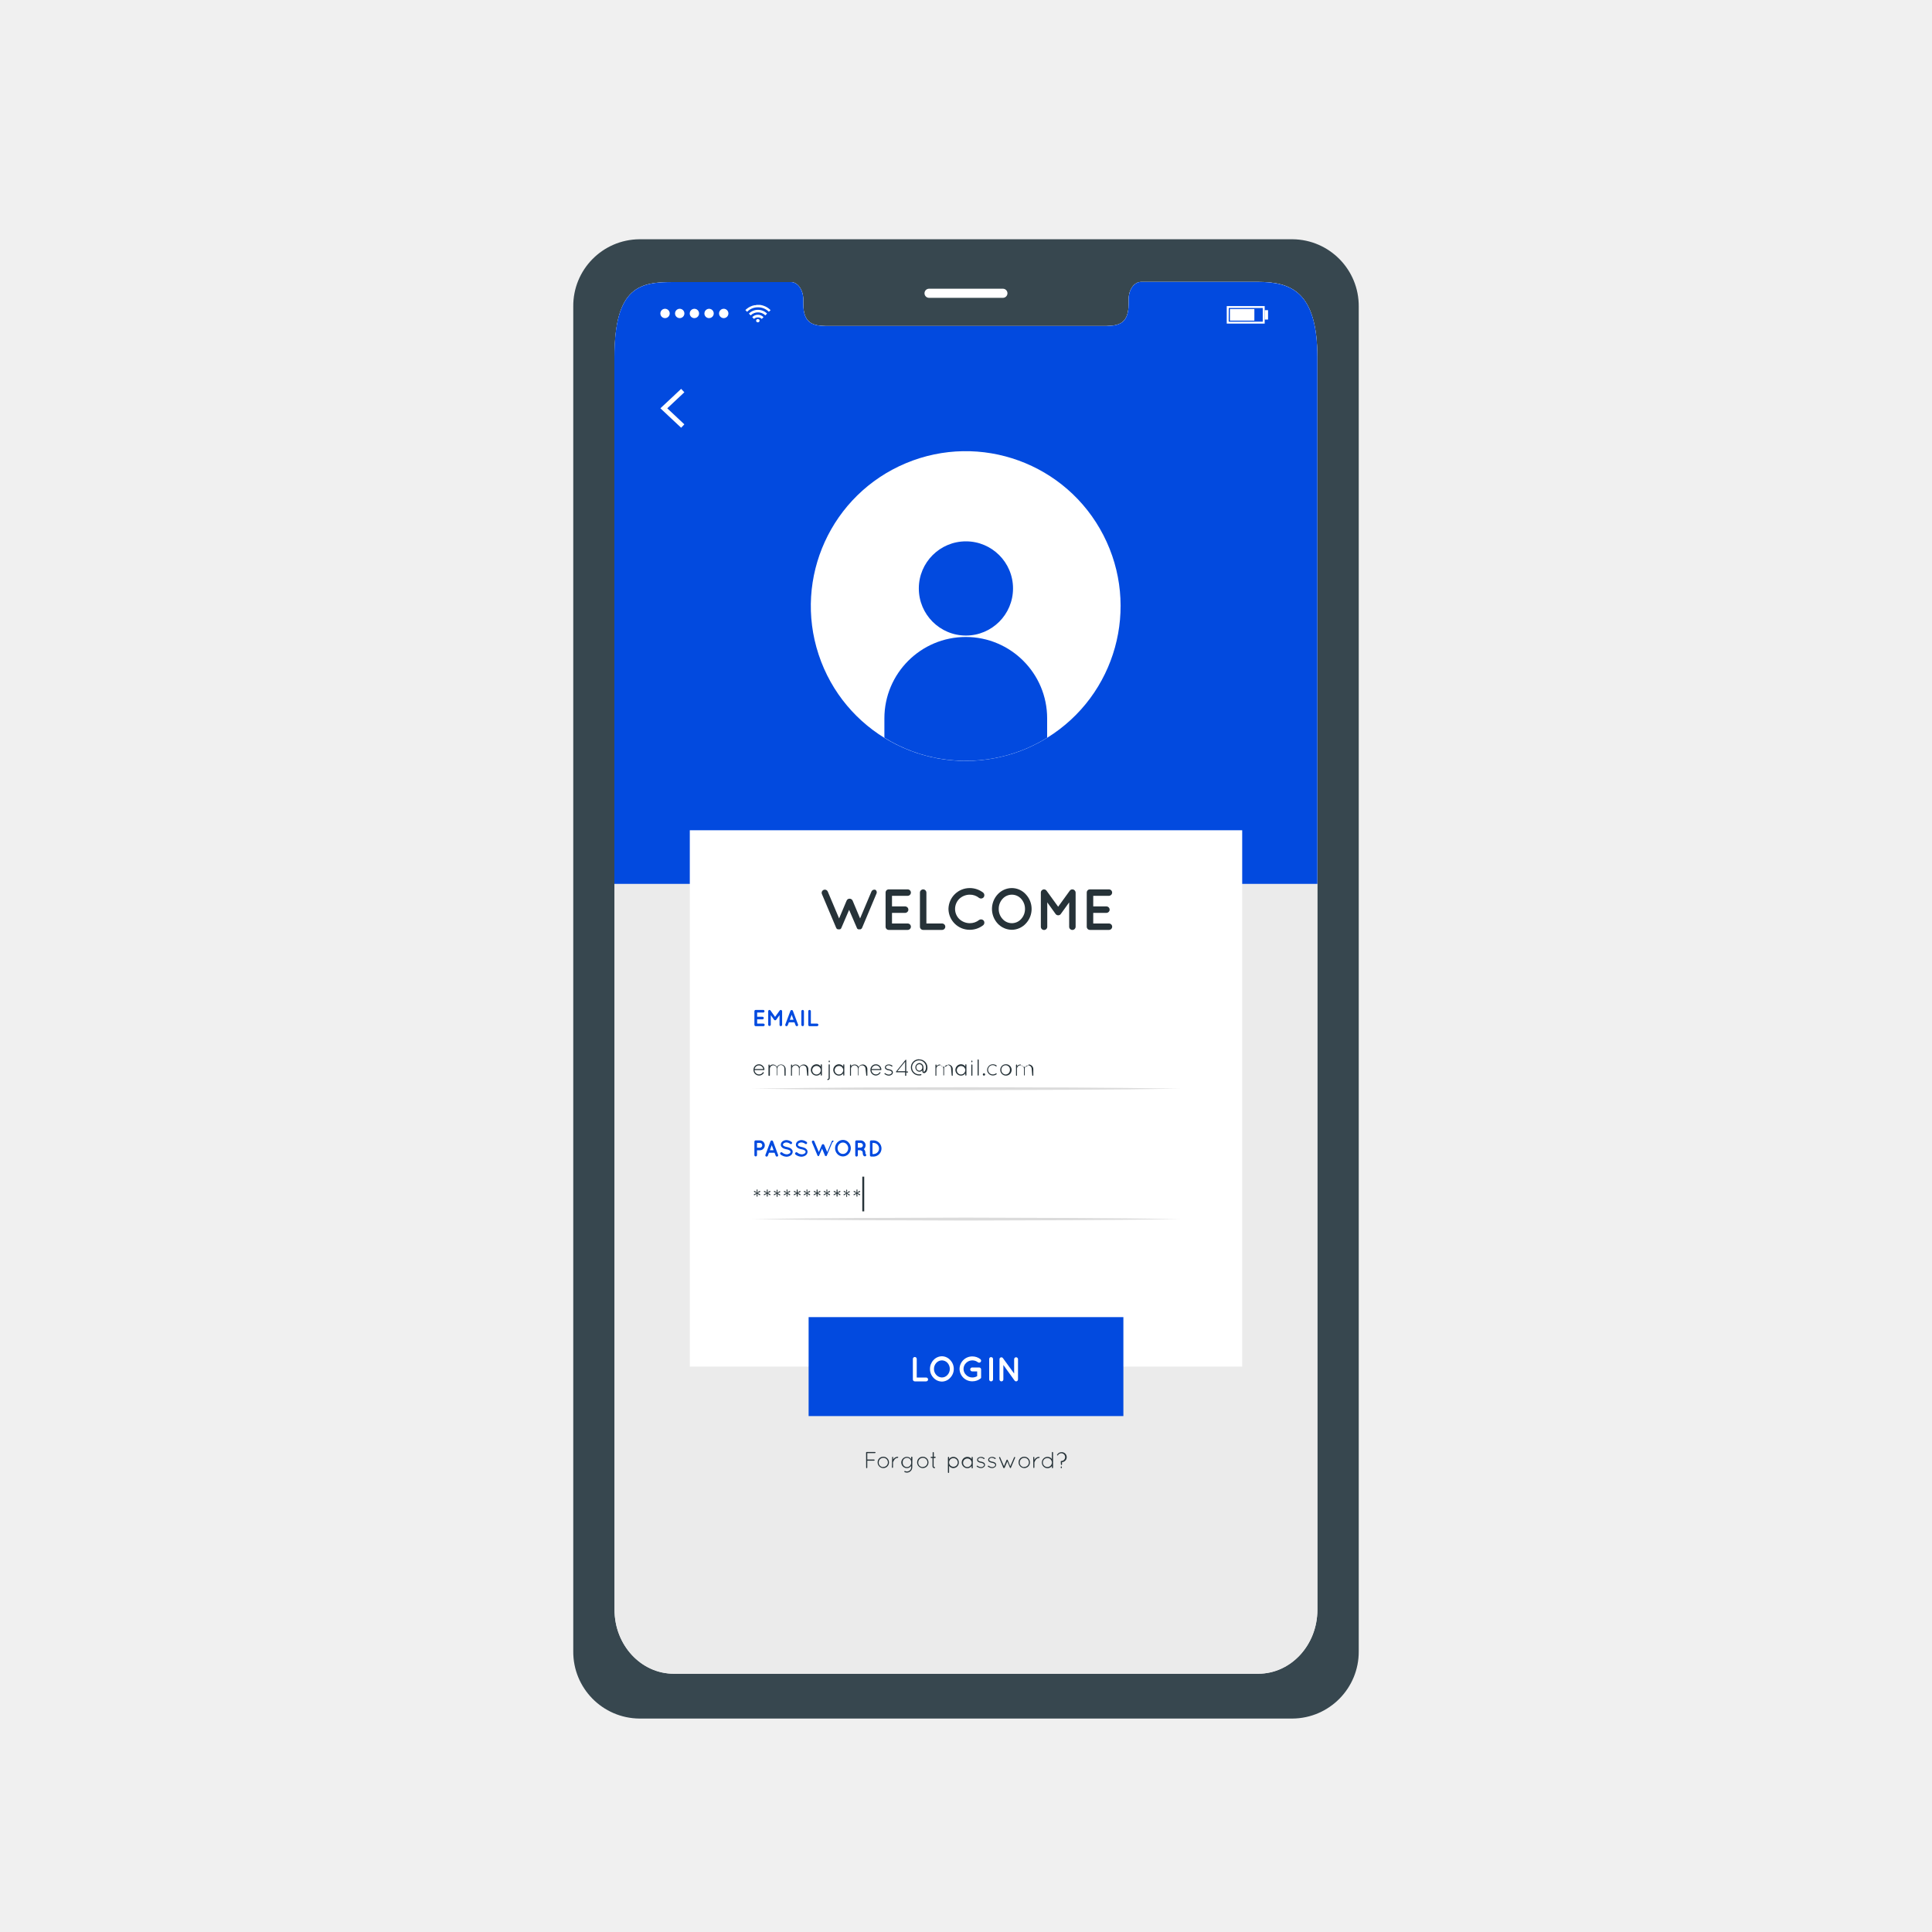
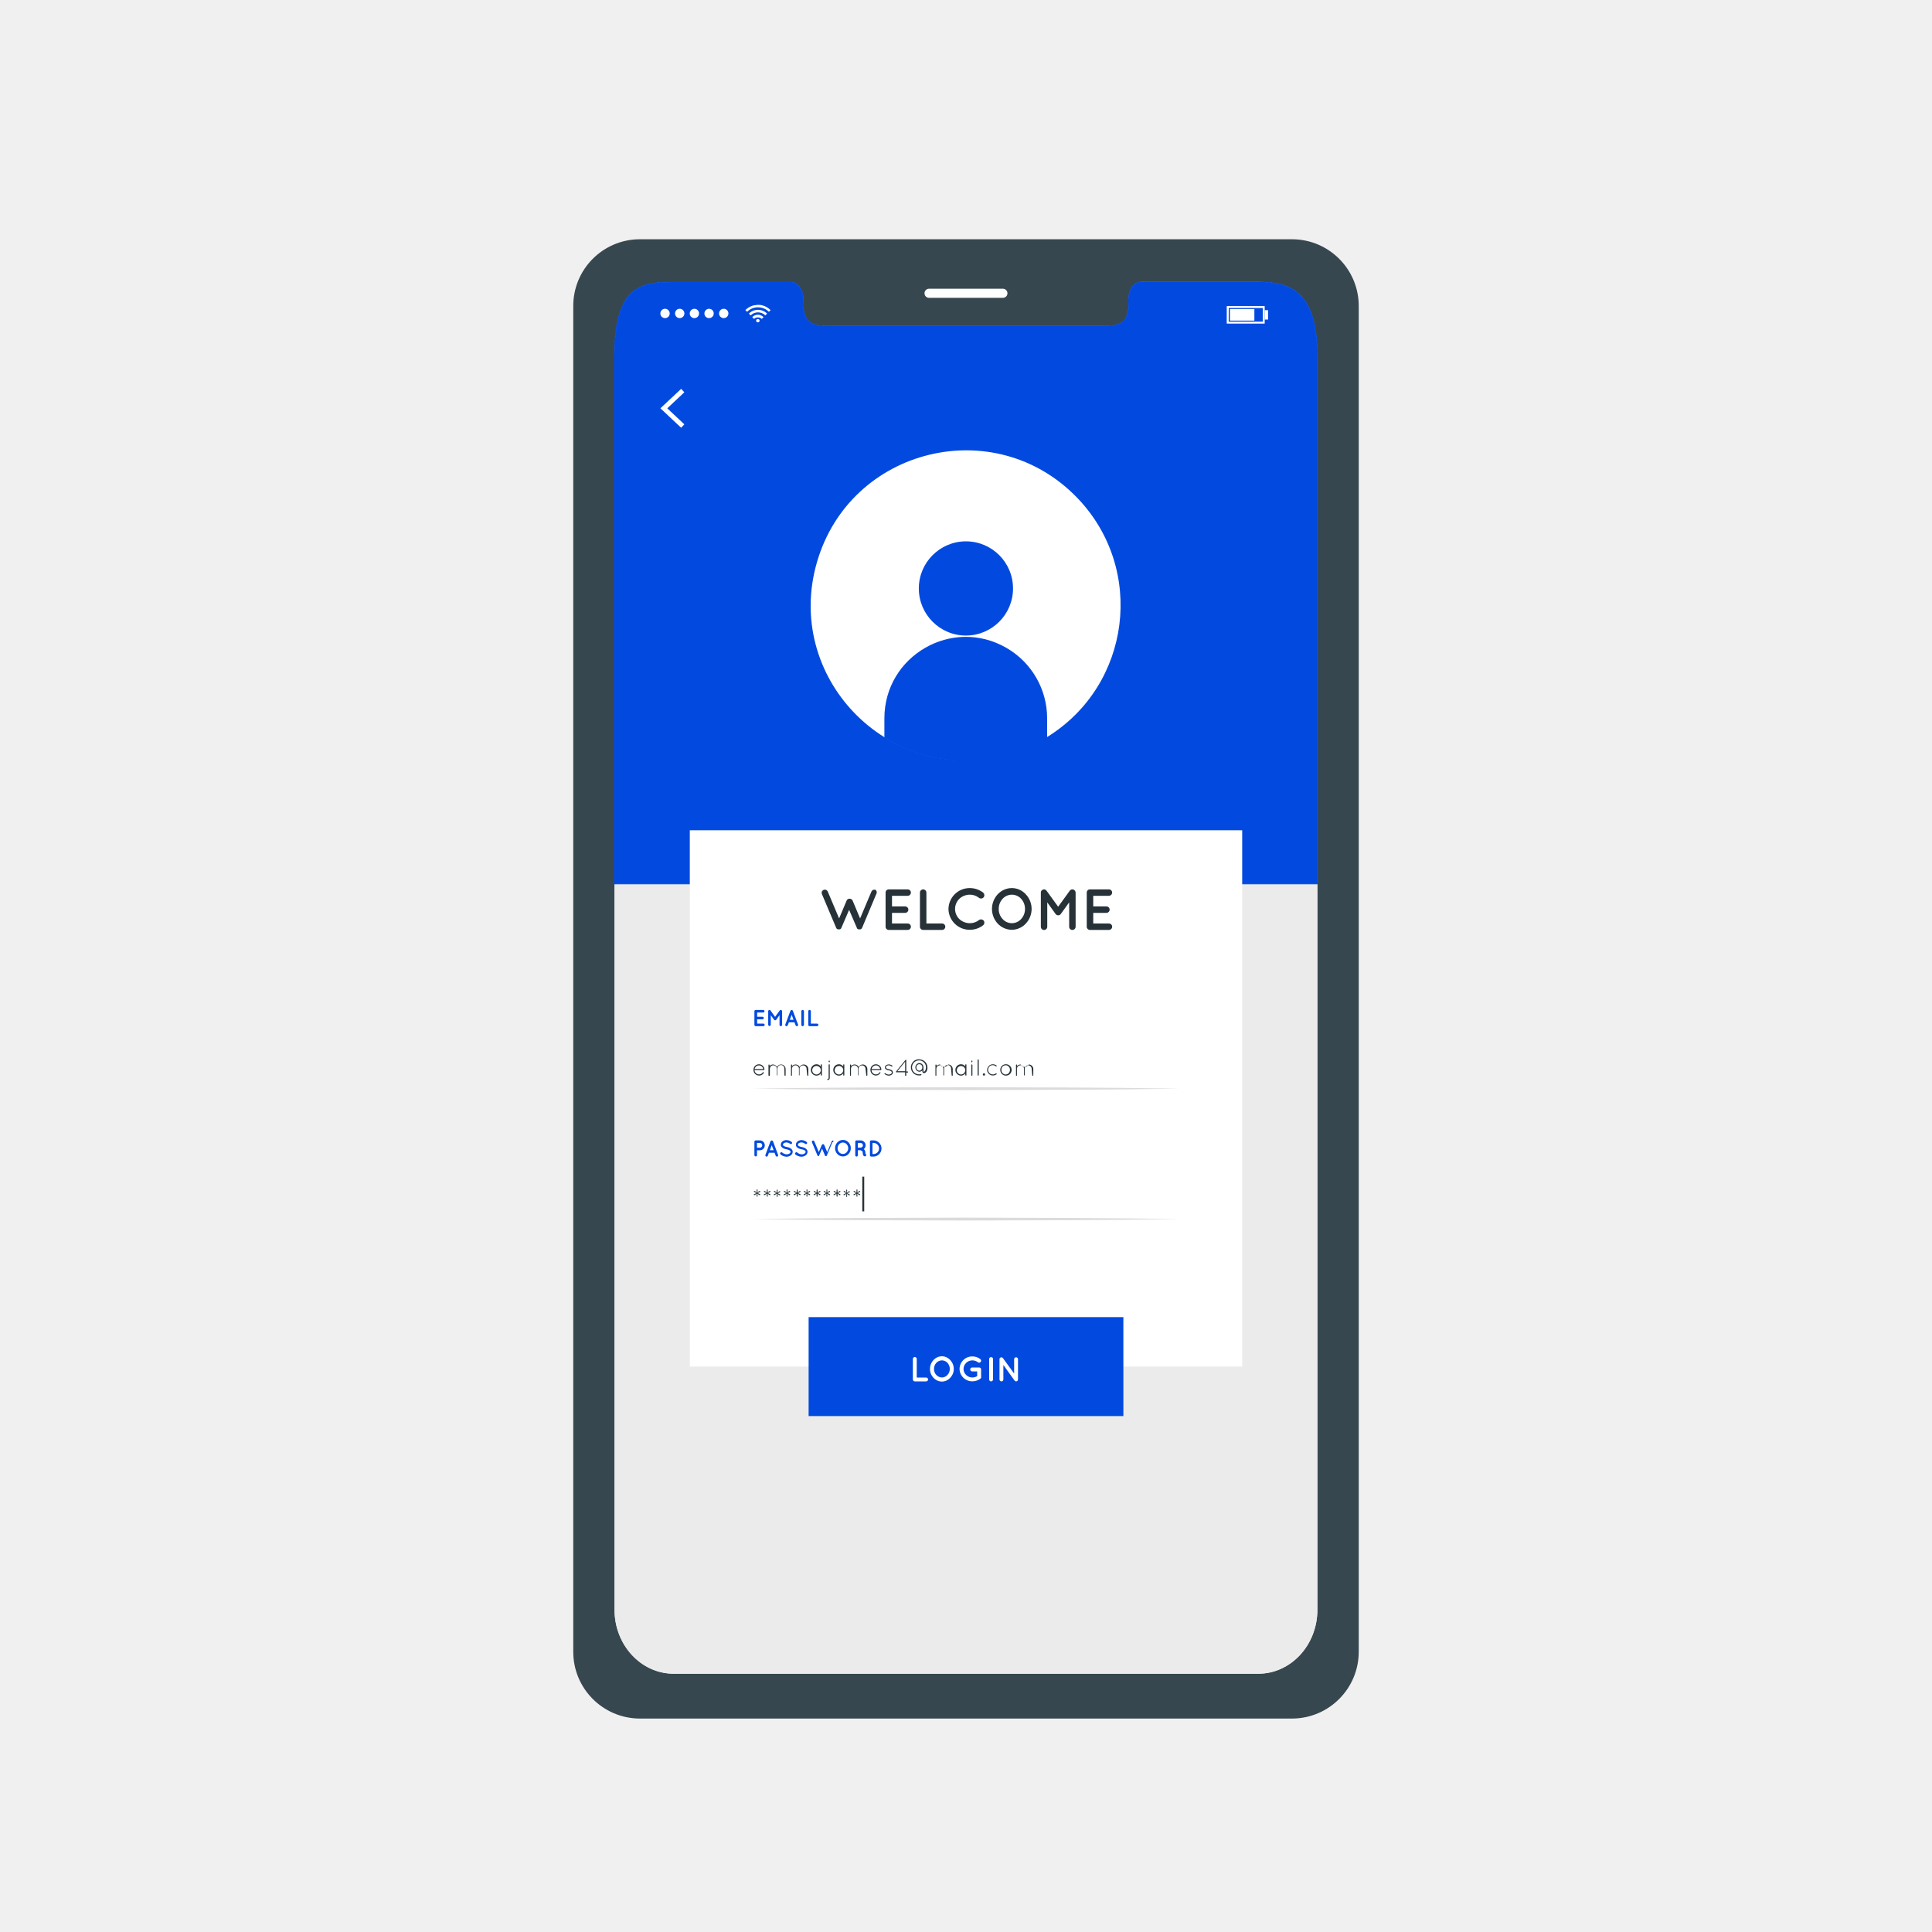
<svg xmlns="http://www.w3.org/2000/svg" viewBox="0 0 500 500">
  <g id="freepik--Device--inject-2">
    <path d="M334.52,61.92H165.46a17.26,17.26,0,0,0-17.1,17.42v348a17.27,17.27,0,0,0,17.1,17.42H334.52a17.29,17.29,0,0,0,17.12-17.42v-348A17.28,17.28,0,0,0,334.52,61.92Zm6.42,354.67c0,9.16-6.86,16.57-15.32,16.57H174.38c-8.48,0-15.34-7.41-15.34-16.57V92.53C159,73.87,165.9,73,174.38,73h30.3c1.76,0,3.2,2,3.2,4.48v1.07c0,5.81,3.18,5.83,7.08,5.83H285c3.94,0,7.1,0,7.1-5.83V77.44c0-2.48,1.42-4.48,3.21-4.48h30.29c8.46,0,15.32,2.48,15.32,19.57Z" style="fill:#37474f" />
    <path d="M340.94,92.53V416.59c0,9.16-6.86,16.57-15.32,16.57H174.38c-8.48,0-15.34-7.41-15.34-16.57V92.53C159,73.87,165.9,73,174.38,73h30.3c1.76,0,3.2,2,3.2,4.48v1.07c0,5.81,3.18,5.83,7.08,5.83H285c3.94,0,7.1,0,7.1-5.83V77.44c0-2.48,1.42-4.48,3.21-4.48h30.29C334.08,73,340.94,75.44,340.94,92.53Z" style="fill:#ebebeb" />
-     <path d="M340.94,92.53V228.75H159V92.53C159,73.87,165.9,73,174.38,73h30.3c1.76,0,3.2,2,3.2,4.48v1.07c0,5.81,3.18,5.83,7.08,5.83H285c3.94,0,7.1,0,7.1-5.83V77.44c0-2.48,1.42-4.48,3.21-4.48h30.29C334.08,73,340.94,75.44,340.94,92.53Z" style="fill:#024ADF" />
+     <path d="M340.94,92.53V228.75H159V92.53C159,73.87,165.9,73,174.38,73h30.3c1.76,0,3.2,2,3.2,4.48v1.07c0,5.81,3.18,5.83,7.08,5.83H285c3.94,0,7.1,0,7.1-5.83V77.44c0-2.48,1.42-4.48,3.21-4.48h30.29C334.08,73,340.94,75.44,340.94,92.53Z" style="fill:#024ADF; stroke:#024ADF; stroke-width:0.2px;" />
    <g id="freepik--u5Zjqx--inject-2">
      <path d="M199.45,80.24l-.29.29c-.06,0-.11.11-.17.17a3.9,3.9,0,0,0-2.82-1.17,3.86,3.86,0,0,0-2.82,1.17l-.16-.17-.29-.29h0l0,0,.37-.32a4.06,4.06,0,0,1,.86-.55,4.18,4.18,0,0,1,1.13-.38c.19,0,.38,0,.57-.08h.5l.38,0a4.51,4.51,0,0,1,1,.25,4.58,4.58,0,0,1,.71.33,4.48,4.48,0,0,1,.67.47l.31.28Z" style="fill:#fff" />
      <path d="M194.27,81.62c-.15-.16-.3-.31-.46-.46a3.32,3.32,0,0,1,4.71,0l-.46.46a2.68,2.68,0,0,0-3.79,0Z" style="fill:#fff" />
      <path d="M197.6,82.08l-.46.46a1.31,1.31,0,0,0-1-.4,1.35,1.35,0,0,0-1,.4l-.46-.46A2,2,0,0,1,197.6,82.08Z" style="fill:#fff" />
      <path d="M196.58,83a.41.41,0,0,1-.41.41.42.42,0,1,1,0-.83A.41.41,0,0,1,196.58,83Z" style="fill:#fff" />
    </g>
    <path d="M170.9,81.12a1.21,1.21,0,1,1,1.21,1.21A1.21,1.21,0,0,1,170.9,81.12Z" style="fill:#fff" />
    <path d="M174.7,81.12a1.21,1.21,0,1,1,1.21,1.21A1.21,1.21,0,0,1,174.7,81.12Z" style="fill:#fff" />
    <path d="M178.5,81.12a1.21,1.21,0,1,1,1.2,1.21A1.2,1.2,0,0,1,178.5,81.12Z" style="fill:#fff" />
    <path d="M182.3,81.12a1.21,1.21,0,1,1,1.2,1.21A1.2,1.2,0,0,1,182.3,81.12Z" style="fill:#fff" />
    <path d="M186.09,81.12a1.21,1.21,0,1,1,1.21,1.21A1.21,1.21,0,0,1,186.09,81.12Z" style="fill:#fff" />
    <path d="M327.3,83.75h-9.82V79.21h9.82Zm-9.32-.5h8.82V79.71H318Z" style="fill:#fff" />
    <rect x="318.3" y="79.98" width="6.33" height="3" style="fill:#fff" />
    <rect x="327.3" y="80.27" width="0.87" height="2.43" style="fill:#fff" />
    <polygon points="176.28 110.7 170.91 105.67 176.28 100.64 177.11 101.52 172.69 105.67 177.11 109.82 176.28 110.7" style="fill:#fff" />
-     <path d="M271,190.94a39.29,39.29,0,0,1-11.55,4.84A40.08,40.08,0,1,1,271,190.94Z" style="fill:#fff" />
+     <path d="M 271 190.94 C 267.434 193.16 263.534 194.795 259.45 195.78 C 229.48 203.112 202.812 175.252 211.446 145.631 C 220.081 116.011 257.543 106.845 278.878 129.133 C 296.509 147.552 292.687 177.533 271 190.94 Z" style="fill:#fff; transform: translateY(-0.2px)" />
    <path d="M262.17,152.29A12.19,12.19,0,1,1,250,140.1,12.19,12.19,0,0,1,262.17,152.29Z" style="fill:#024ADF" />
-     <path d="M271,185.92v5a39.29,39.29,0,0,1-11.55,4.84,39.88,39.88,0,0,1-30.57-4.85v-5a21.06,21.06,0,1,1,42.12,0Z" style="fill:#024ADF" />
+     <path d="M 271 185.92 L 271 190.92 C 267.434 193.14 263.534 194.775 259.45 195.76 C 249.023 198.325 238.001 196.576 228.88 190.91 L 228.88 185.91 C 228.88 169.698 246.43 159.566 260.47 167.672 C 266.986 171.434 271 178.386 271 185.91 L 271 185.92 Z" style="fill:#024ADF" />
    <rect x="178.52" y="214.87" width="142.96" height="138.8" style="fill:#fff" />
    <path d="M226.78,231.38l-3.67,8.74a.47.47,0,0,1-.08.14h0l-.08.09s0,0,0,0a.34.34,0,0,0-.11.07h0c-.05,0-.08.08-.14.09h0a0,0,0,0,0,0,0l-.12,0h-.36l-.1,0,0,0a.28.28,0,0,1-.14-.09h0l-.11-.07,0,0a.47.47,0,0,0-.06-.09s0,0,0,0a.45.45,0,0,1-.06-.14l-2-4.65-2,4.65a.45.45,0,0,1-.06.14,0,0,0,0,0,0,0l-.09.09s0,0,0,0a.18.18,0,0,0-.08.07h0a.74.74,0,0,1-.12.09h0a0,0,0,0,0,0,0,.21.21,0,0,0-.12,0h-.37a.26.26,0,0,0-.11,0l0,0a.34.34,0,0,1-.14-.09h0c-.05,0-.06-.06-.11-.07a.09.09,0,0,1,0,0l-.08-.09h0s0-.09-.07-.14l-3.69-8.74a.82.82,0,0,1,1.52-.63l2.93,6.94,1.94-4.6a.82.82,0,0,1,.78-.51.86.86,0,0,1,.78.51l1.93,4.6,2.93-6.94a.83.83,0,0,1,1.09-.44A.81.81,0,0,1,226.78,231.38Z" style="fill:#263238" />
    <path d="M229.19,239.81V231a.81.81,0,0,1,.82-.83h4.9a.83.83,0,0,1,.83.83.85.85,0,0,1-.83.84h-4.06v2.74h3.49a.84.84,0,0,1,0,1.67h-3.49V239h4.06a.83.83,0,1,1,0,1.66H230A.81.81,0,0,1,229.19,239.81Z" style="fill:#263238" />
    <path d="M238.08,239.81V231a.83.83,0,0,1,.82-.83.85.85,0,0,1,.85.83v8h4.06a.83.83,0,0,1,0,1.66H238.9A.82.82,0,0,1,238.08,239.81Z" style="fill:#263238" />
    <path d="M245.46,235.23a5.5,5.5,0,0,1,5.5-5.4,5.67,5.67,0,0,1,3.47,1.17.89.89,0,0,1,.15,1.2.88.88,0,0,1-1.2.17,3.76,3.76,0,0,0-2.42-.83,4,4,0,0,0-2.7,1.08,3.72,3.72,0,0,0-1.09,2.61,3.66,3.66,0,0,0,1.09,2.61,4,4,0,0,0,2.7,1.08,3.79,3.79,0,0,0,2.42-.82.9.9,0,0,1,1.2.16.88.88,0,0,1-.15,1.2,5.61,5.61,0,0,1-3.47,1.17A5.48,5.48,0,0,1,245.46,235.23Z" style="fill:#263238" />
    <path d="M265.47,231.44a5.52,5.52,0,0,1,0,7.59,5,5,0,0,1-3.59,1.6,5.06,5.06,0,0,1-3.67-1.6,5.58,5.58,0,0,1,0-7.59,5,5,0,0,1,3.67-1.61A4.88,4.88,0,0,1,265.47,231.44Zm-.2,3.79a3.85,3.85,0,0,0-1-2.62,3.23,3.23,0,0,0-4.8,0,3.8,3.8,0,0,0-1,2.62,3.74,3.74,0,0,0,1,2.61,3.21,3.21,0,0,0,4.8,0A3.79,3.79,0,0,0,265.27,235.23Z" style="fill:#263238" />
    <path d="M278.37,231v8.85a.84.84,0,0,1-.84.82.82.82,0,0,1-.83-.82v-6.32l-2.16,3a.8.8,0,0,1-.67.35h0a.83.83,0,0,1-.69-.35l-2.15-3v6.32a.83.83,0,0,1-1.66,0V231a.83.83,0,0,1,.82-.83h0a.8.8,0,0,1,.66.35l3,4.14,3-4.14a.8.8,0,0,1,.67-.35h0A.86.86,0,0,1,278.37,231Z" style="fill:#263238" />
    <path d="M281.25,239.81V231a.81.81,0,0,1,.82-.83H287a.83.83,0,0,1,.82.83.85.85,0,0,1-.82.84h-4.07v2.74h3.5a.84.84,0,0,1,0,1.67h-3.5V239H287a.83.83,0,0,1,0,1.66h-4.91A.82.82,0,0,1,281.25,239.81Z" style="fill:#263238" />
    <path d="M195.24,265.24V261.7a.33.33,0,0,1,.33-.33h2a.34.34,0,0,1,0,.67h-1.62v1.1h1.39a.33.33,0,0,1,0,.66h-1.39v1.11h1.62a.33.33,0,0,1,0,.66h-2A.33.33,0,0,1,195.24,265.24Z" style="fill:#024ADF" />
    <path d="M202.41,261.7v3.54a.34.34,0,0,1-.34.33.33.33,0,0,1-.33-.33v-2.52l-.86,1.2a.32.32,0,0,1-.27.13h0a.34.34,0,0,1-.28-.13l-.85-1.2v2.52a.34.34,0,0,1-.67,0V261.7a.33.33,0,0,1,.33-.33h0a.33.33,0,0,1,.26.14l1.19,1.66,1.2-1.66a.32.32,0,0,1,.27-.14h0A.35.35,0,0,1,202.41,261.7Z" style="fill:#024ADF" />
    <path d="M205.61,264.58h-1.45l-.3.78a.34.34,0,0,1-.31.21.2.2,0,0,1-.11,0,.33.33,0,0,1-.2-.43l1.32-3.53a.34.34,0,0,1,.32-.21.32.32,0,0,1,.32.21l1.33,3.53a.34.34,0,0,1-.2.43.22.22,0,0,1-.12,0,.32.32,0,0,1-.3-.21Zm-.24-.66-.49-1.29-.48,1.29Z" style="fill:#024ADF" />
    <path d="M207.39,261.7a.33.33,0,0,1,.33-.33.34.34,0,0,1,.34.33v3.54a.34.34,0,0,1-.34.33.33.33,0,0,1-.33-.33Z" style="fill:#024ADF" />
    <path d="M209.18,265.24V261.7a.33.33,0,0,1,.33-.33.34.34,0,0,1,.34.33v3.21h1.62a.33.33,0,0,1,0,.66h-2A.33.33,0,0,1,209.18,265.24Z" style="fill:#024ADF" />
    <path d="M195,276.91a1.42,1.42,0,1,1,2.84-.11h0a.15.15,0,0,1-.15.14h-2.41a1.15,1.15,0,0,0,1.14,1.12,1.11,1.11,0,0,0,1-.53.15.15,0,0,1,.19-.05.16.16,0,0,1,.05.21,1.4,1.4,0,0,1-1.19.66A1.44,1.44,0,0,1,195,276.91Zm.3-.24h2.23a1.13,1.13,0,0,0-2.23,0Z" style="fill:#263238" />
    <path d="M203,276.63a.91.91,0,1,0-1.81,0v1.62h0v0a.12.12,0,0,1-.07.07.11.11,0,0,1-.07,0h0l0,0h0l0,0h0v0h0v0h0v-1.62a.91.91,0,1,0-1.81,0v1.6a.14.14,0,0,1-.06.12l0,0H199a.15.15,0,0,1-.12-.11v-2.68a.14.14,0,0,1,.14-.14.14.14,0,0,1,.14.14v.28a1.18,1.18,0,0,1,.91-.42,1.21,1.21,0,0,1,1,.62,1.21,1.21,0,0,1,1.05-.62,1.19,1.19,0,0,1,1.2,1.19v1.6a.14.14,0,0,1-.15.14.14.14,0,0,1-.14-.14Z" style="fill:#263238" />
    <path d="M208.74,276.63a.91.91,0,1,0-1.82,0v1.62h0v0a.18.18,0,0,1-.08.07.08.08,0,0,1-.07,0h0l0,0h0l0,0h0v0h0v0h0v-1.62a.91.91,0,1,0-1.81,0v1.6a.15.15,0,0,1-.07.12l0,0h-.06a.13.13,0,0,1-.12-.11v-2.68a.13.13,0,0,1,.13-.14.14.14,0,0,1,.15.14v.28a1.16,1.16,0,0,1,.9-.42,1.18,1.18,0,0,1,1.05.62,1.22,1.22,0,0,1,1.06-.62,1.19,1.19,0,0,1,1.19,1.19v1.6a.14.14,0,0,1-.28,0Z" style="fill:#263238" />
    <path d="M212.71,275.58v2.65a.15.15,0,0,1-.15.14.14.14,0,0,1-.14-.14v-.44a1.35,1.35,0,0,1-1.1.58,1.47,1.47,0,0,1,0-2.94,1.35,1.35,0,0,1,1.1.58v-.43a.14.14,0,0,1,.14-.15A.15.15,0,0,1,212.71,275.58Zm-.29,1.32a1.11,1.11,0,1,0-1.1,1.18A1.15,1.15,0,0,0,212.42,276.9Z" style="fill:#263238" />
    <path d="M214.23,279.23a.22.22,0,0,0,.22-.22v-3.43a.15.15,0,0,1,.15-.15.15.15,0,0,1,.14.15V279a.51.51,0,0,1-.51.51.14.14,0,0,1-.14-.14A.14.14,0,0,1,214.23,279.23Zm.23-4.61a.16.16,0,0,1,.15-.15.15.15,0,0,1,.14.15v.14a.15.15,0,0,1-.14.15.17.17,0,0,1-.15-.15Z" style="fill:#263238" />
    <path d="M218.51,275.58v2.65a.14.14,0,0,1-.28,0v-.44a1.39,1.39,0,0,1-1.11.58,1.47,1.47,0,0,1,0-2.94,1.39,1.39,0,0,1,1.11.58v-.43a.14.14,0,1,1,.28,0Zm-.28,1.32a1.11,1.11,0,1,0-1.11,1.18A1.15,1.15,0,0,0,218.23,276.9Z" style="fill:#263238" />
    <path d="M224,276.63a.91.91,0,1,0-1.82,0v1.62h0v0a.12.12,0,0,1-.07.07.1.1,0,0,1-.07,0h0l0,0h0v0h0v0h0v0h0v-1.62a.91.91,0,1,0-1.81,0v1.6a.15.15,0,0,1-.07.12l0,0h-.06a.15.15,0,0,1-.12-.11v-2.68a.14.14,0,0,1,.14-.14.14.14,0,0,1,.15.14v.28a1.16,1.16,0,0,1,.9-.42,1.18,1.18,0,0,1,1.05.62,1.22,1.22,0,0,1,1.06-.62,1.19,1.19,0,0,1,1.19,1.19v1.6a.14.14,0,0,1-.28,0Z" style="fill:#263238" />
    <path d="M225.26,276.91a1.42,1.42,0,1,1,2.84-.11h0a.14.14,0,0,1-.14.14h-2.41a1.15,1.15,0,0,0,1.14,1.12,1.08,1.08,0,0,0,.94-.53.16.16,0,0,1,.2-.05.16.16,0,0,1,0,.21,1.39,1.39,0,0,1-1.18.66A1.45,1.45,0,0,1,225.26,276.91Zm.31-.24h2.22a1.13,1.13,0,0,0-1.1-.95A1.15,1.15,0,0,0,225.57,276.67Z" style="fill:#263238" />
    <path d="M228.92,277.76a.14.14,0,0,1,.2,0,1.6,1.6,0,0,0,.9.34.87.87,0,0,0,.56-.18.43.43,0,0,0,.22-.36.46.46,0,0,0-.21-.36A1.52,1.52,0,0,0,230,277h0a1.56,1.56,0,0,1-.67-.23.62.62,0,0,1-.32-.52.75.75,0,0,1,.32-.58,1.26,1.26,0,0,1,.72-.2,1.62,1.62,0,0,1,.88.32.17.17,0,0,1,0,.21.15.15,0,0,1-.2,0,1.26,1.26,0,0,0-.72-.3.91.91,0,0,0-.56.17.45.45,0,0,0-.18.34.35.35,0,0,0,.16.29,1.66,1.66,0,0,0,.6.21h0a2,2,0,0,1,.71.23.7.7,0,0,1,0,1.2,1.18,1.18,0,0,1-.73.23,1.75,1.75,0,0,1-1.08-.42A.13.13,0,0,1,228.92,277.76Z" style="fill:#263238" />
    <path d="M234.25,277.51H232l-.09,0a.16.16,0,0,1,0-.21l2.43-3h0a.13.13,0,0,1,.2,0,.15.15,0,0,1,0,.07v2.92h.28a.15.15,0,1,1,0,.29h-.28v.72a.15.15,0,0,1-.3,0Zm0-.29v-2.46l-2,2.46Z" style="fill:#263238" />
    <path d="M237.92,274.17a2.09,2.09,0,0,1,2.1,2.1,2.05,2.05,0,0,1-.22,1,1.06,1.06,0,0,1-.54.45h-.12a.42.42,0,0,1-.35-.16.5.5,0,0,1-.09-.29V277a1,1,0,0,1-.78.36,1.13,1.13,0,0,1,0-2.25,1.1,1.1,0,0,1,1.07,1.12v1h0a.38.38,0,0,0,0,.13.14.14,0,0,0,.11,0h0a.61.61,0,0,0,.35-.31,1.72,1.72,0,0,0,.2-.82,1.81,1.81,0,1,0-1.81,1.81,1.68,1.68,0,0,0,.45-.05c.08,0,.17,0,.17.1a.14.14,0,0,1-.1.18,2.18,2.18,0,0,1-.52.06,2.1,2.1,0,1,1,0-4.2Zm0,2.92a.8.8,0,0,0,.77-.82.77.77,0,1,0-1.53,0A.79.79,0,0,0,237.92,277.09Z" style="fill:#263238" />
    <path d="M246.14,276.63a.91.91,0,1,0-1.81,0v1.62h0v0a.12.12,0,0,1-.07.07.11.11,0,0,1-.07,0h-.05l0,0h0l0,0h0v0h0v0h0v-1.62a.91.91,0,1,0-1.81,0v1.6a.14.14,0,0,1-.06.12l0,0h-.06a.15.15,0,0,1-.12-.11v-2.68a.14.14,0,0,1,.14-.14.14.14,0,0,1,.14.14v.28a1.18,1.18,0,0,1,.91-.42,1.2,1.2,0,0,0,2.1,0,1.19,1.19,0,0,1,1.19,1.19v1.6a.13.13,0,0,1-.14.14.14.14,0,0,1-.14-.14Z" style="fill:#263238" />
    <path d="M250.11,275.58v2.65a.14.14,0,0,1-.14.14.15.15,0,0,1-.15-.14v-.44a1.35,1.35,0,0,1-1.1.58,1.47,1.47,0,0,1,0-2.94,1.35,1.35,0,0,1,1.1.58v-.43a.15.15,0,0,1,.15-.15A.15.15,0,0,1,250.11,275.58Zm-.29,1.32a1.1,1.1,0,1,0-1.1,1.18A1.15,1.15,0,0,0,249.82,276.9Z" style="fill:#263238" />
    <path d="M251.37,274.62a.15.15,0,0,1,.14-.15.15.15,0,0,1,.15.15v.14a.15.15,0,0,1-.15.15.15.15,0,0,1-.14-.15Zm0,1a.14.14,0,0,1,.14-.15.15.15,0,0,1,.15.15v2.65a.15.15,0,0,1-.15.14.14.14,0,0,1-.14-.14Z" style="fill:#263238" />
    <path d="M253,274.32a.15.15,0,0,1,.14-.15.15.15,0,0,1,.15.15v3.91a.14.14,0,0,1-.15.14.14.14,0,0,1-.14-.14Z" style="fill:#263238" />
    <path d="M254.65,277.77a.3.3,0,1,1,0,.6.3.3,0,0,1,0-.6Z" style="fill:#263238" />
    <path d="M255.46,276.9a1.51,1.51,0,0,1,2.45-1.14.14.14,0,0,1,0,.2.15.15,0,0,1-.2,0,1.2,1.2,0,1,0-.76,2.1,1.24,1.24,0,0,0,.76-.25.15.15,0,0,1,.2,0,.15.15,0,0,1,0,.21,1.55,1.55,0,0,1-.93.31A1.48,1.48,0,0,1,255.46,276.9Z" style="fill:#263238" />
    <path d="M260.26,275.43a1.47,1.47,0,1,1-1.39,1.47A1.44,1.44,0,0,1,260.26,275.43Zm0,2.65a1.15,1.15,0,0,0,1.11-1.18,1.11,1.11,0,1,0-2.21,0A1.14,1.14,0,0,0,260.26,278.08Z" style="fill:#263238" />
    <path d="M267,276.63a.92.92,0,0,0-.91-.91.9.9,0,0,0-.9.91v1.62h0v0a.12.12,0,0,1-.07.07.11.11,0,0,1-.07,0H265l0,0h0l0,0h0v0h0v0h0v-1.62a.91.91,0,1,0-1.81,0v1.6a.13.13,0,0,1-.07.12l0,0h-.06a.15.15,0,0,1-.12-.11v-2.68a.14.14,0,0,1,.14-.14.14.14,0,0,1,.14.14v.28a1.18,1.18,0,0,1,.91-.42,1.2,1.2,0,0,0,2.1,0,1.19,1.19,0,0,1,1.19,1.19v1.6a.14.14,0,0,1-.28,0Z" style="fill:#263238" />
    <polygon points="194.62 281.74 208.46 281.56 222.31 281.45 250 281.37 277.69 281.45 291.54 281.56 305.38 281.74 291.54 281.93 277.69 282.03 250 282.12 222.31 282.03 208.46 281.92 194.62 281.74" style="fill:#dbdbdb" />
    <path d="M196.65,297.69h-.74V299a.34.34,0,0,1-.67,0v-3.54a.33.33,0,0,1,.33-.33h1.08a1.28,1.28,0,1,1,0,2.56Zm-.74-.66h.74a.62.62,0,1,0,0-1.24h-.74Z" style="fill:#024ADF" />
    <path d="M200.46,298.33H199l-.29.78a.32.32,0,0,1-.31.21h-.12a.34.34,0,0,1-.19-.43l1.32-3.54a.36.36,0,0,1,.32-.21.35.35,0,0,1,.32.21l1.32,3.54a.34.34,0,0,1-.2.43h-.11a.32.32,0,0,1-.31-.21Zm-.25-.65-.48-1.29-.49,1.29Z" style="fill:#024ADF" />
    <path d="M202,298.28a.32.32,0,0,1,.44,0,1.89,1.89,0,0,0,1.14.46,1.31,1.31,0,0,0,.75-.22.54.54,0,0,0,.26-.43.38.38,0,0,0-.05-.19.51.51,0,0,0-.18-.18,2.41,2.41,0,0,0-.82-.29h0a3,3,0,0,1-.78-.23,1.35,1.35,0,0,1-.56-.47.9.9,0,0,1-.13-.49,1.11,1.11,0,0,1,.48-.88,1.77,1.77,0,0,1,1-.31,2.34,2.34,0,0,1,1.31.48.29.29,0,0,1,.08.42.29.29,0,0,1-.42.09,1.78,1.78,0,0,0-1-.38,1.13,1.13,0,0,0-.67.2.48.48,0,0,0-.23.38.31.31,0,0,0,.05.17.47.47,0,0,0,.16.15,1.94,1.94,0,0,0,.75.27h0a3.85,3.85,0,0,1,.83.25,1.47,1.47,0,0,1,.6.5,1,1,0,0,1,.14.51,1.18,1.18,0,0,1-.52.93,1.9,1.9,0,0,1-1.11.34,2.61,2.61,0,0,1-1.53-.6A.33.33,0,0,1,202,298.28Z" style="fill:#024ADF" />
    <path d="M205.9,298.28a.32.32,0,0,1,.44,0,1.92,1.92,0,0,0,1.15.46,1.31,1.31,0,0,0,.75-.22.52.52,0,0,0,.25-.43.3.3,0,0,0-.05-.19.51.51,0,0,0-.18-.18,2.33,2.33,0,0,0-.82-.29h0a3.09,3.09,0,0,1-.78-.23,1.32,1.32,0,0,1-.55-.47.91.91,0,0,1-.14-.49,1.11,1.11,0,0,1,.48-.88,1.8,1.8,0,0,1,1-.31,2.31,2.31,0,0,1,1.3.48.31.31,0,0,1,.09.42.3.3,0,0,1-.43.09,1.78,1.78,0,0,0-1-.38,1.19,1.19,0,0,0-.68.2.47.47,0,0,0-.22.38.31.31,0,0,0,0,.17.47.47,0,0,0,.16.15,2.08,2.08,0,0,0,.75.27h0a3.69,3.69,0,0,1,.83.25,1.47,1.47,0,0,1,.6.5,1,1,0,0,1,.14.51,1.17,1.17,0,0,1-.51.93,2,2,0,0,1-1.11.34,2.61,2.61,0,0,1-1.54-.6A.33.33,0,0,1,205.9,298.28Z" style="fill:#024ADF" />
    <path d="M215.42,295.62l-1.47,3.5,0,.05h0l0,0h0l0,0h0a.13.13,0,0,1-.06,0h-.25a.09.09,0,0,1-.06,0h0l-.05,0h0s0,0,0,0h0s0,0,0-.05l-.78-1.86-.79,1.86,0,.05h0l0,0h0l0,0h0l-.05,0h-.26a.1.1,0,0,1-.05,0h0l0,0h0l0,0h0s0,0,0-.05l-1.47-3.5a.32.32,0,0,1,.18-.42.33.33,0,0,1,.43.17l1.17,2.78.77-1.84a.35.35,0,0,1,.32-.21.36.36,0,0,1,.31.21l.77,1.84,1.17-2.78a.34.34,0,0,1,.44-.17A.32.32,0,0,1,215.42,295.62Z" style="fill:#024ADF" />
    <path d="M219.6,295.65a2.19,2.19,0,0,1,0,3,2,2,0,0,1-1.43.64,2,2,0,0,1-1.47-.64,2.21,2.21,0,0,1,0-3,2,2,0,0,1,1.47-.64A1.91,1.91,0,0,1,219.6,295.65Zm-.08,1.52a1.53,1.53,0,0,0-.41-1.05,1.28,1.28,0,0,0-.94-.43,1.29,1.29,0,0,0-1,.43,1.54,1.54,0,0,0,0,2.09,1.29,1.29,0,0,0,1,.43,1.28,1.28,0,0,0,.94-.43A1.52,1.52,0,0,0,219.52,297.17Z" style="fill:#024ADF" />
    <path d="M224.17,298.83a.34.34,0,0,1-.21.42h-.14a.5.5,0,0,1-.24-.06.77.77,0,0,1-.19-.21,1.7,1.7,0,0,1-.12-.72.5.5,0,0,0-.08-.26.43.43,0,0,0-.18-.17,1.22,1.22,0,0,0-.33-.15H222V299a.33.33,0,0,1-.34.32.32.32,0,0,1-.32-.32v-3.54a.32.32,0,0,1,.32-.33h1.08a1.28,1.28,0,0,1,.81,2.27.88.88,0,0,1,.21.22,1.14,1.14,0,0,1,.2.65,1.28,1.28,0,0,0,0,.35A.34.34,0,0,1,224.17,298.83Zm-.84-2.41a.63.63,0,0,0-.62-.63H222V297h.74A.62.62,0,0,0,223.33,296.42Z" style="fill:#024ADF" />
    <path d="M225.14,299v-3.54a.32.32,0,0,1,.33-.33h.71a2.1,2.1,0,0,1,0,4.19h-.71A.32.32,0,0,1,225.14,299Zm.66-.34h.38a1.44,1.44,0,0,0,0-2.87h-.38Z" style="fill:#024ADF" />
    <path d="M195.84,308.93l-.55.37s-.06,0-.1,0a.12.12,0,0,1,0-.24l.62-.3-.62-.29s-.09-.06-.09-.12a.13.13,0,0,1,.12-.12.17.17,0,0,1,.1,0l.55.38-.05-.66a.12.12,0,0,1,.12-.13.12.12,0,0,1,.12.13l-.05.66.54-.38.1,0a.12.12,0,0,1,.12.12.12.12,0,0,1-.08.12l-.62.29.62.3a.1.1,0,0,1,.08.11.12.12,0,0,1-.12.13.26.26,0,0,1-.1,0l-.54-.37.05.65a.12.12,0,0,1-.12.13.12.12,0,0,1-.12-.13Z" style="fill:#263238" />
    <path d="M198.42,308.93l-.55.37s-.06,0-.1,0a.12.12,0,0,1,0-.24l.62-.3-.62-.29c-.05,0-.09-.06-.09-.12a.13.13,0,0,1,.12-.12.17.17,0,0,1,.1,0l.55.38,0-.66a.12.12,0,0,1,.12-.13.12.12,0,0,1,.12.13l-.05.66.54-.38a.19.19,0,0,1,.1,0,.12.12,0,0,1,.12.12.12.12,0,0,1-.08.12l-.62.29.62.3a.1.1,0,0,1,.08.11.12.12,0,0,1-.12.13s-.06,0-.1,0l-.54-.37.05.65a.12.12,0,0,1-.12.13.12.12,0,0,1-.12-.13Z" style="fill:#263238" />
    <path d="M201,308.93l-.55.37s-.06,0-.1,0a.12.12,0,0,1,0-.24l.62-.3-.62-.29s-.09-.06-.09-.12a.13.13,0,0,1,.12-.12.17.17,0,0,1,.1,0l.55.38L201,308a.12.12,0,0,1,.12-.13.12.12,0,0,1,.12.13l-.05.66.55-.38a.16.16,0,0,1,.09,0,.12.12,0,0,1,.12.12.12.12,0,0,1-.08.12l-.62.29.62.3a.1.1,0,0,1,.08.11.12.12,0,0,1-.12.13.18.18,0,0,1-.09,0l-.55-.37.05.65a.12.12,0,0,1-.12.13.12.12,0,0,1-.12-.13Z" style="fill:#263238" />
    <path d="M203.58,308.93l-.55.37s-.06,0-.1,0a.12.12,0,0,1,0-.24l.62-.3-.62-.29c-.05,0-.09-.06-.09-.12a.13.13,0,0,1,.12-.12.17.17,0,0,1,.1,0l.55.38-.05-.66a.12.12,0,0,1,.12-.13.12.12,0,0,1,.12.13l-.05.66.54-.38a.19.19,0,0,1,.1,0,.12.12,0,0,1,.12.12.12.12,0,0,1-.08.12l-.62.29.62.3a.1.1,0,0,1,.08.11.12.12,0,0,1-.12.13s-.06,0-.1,0l-.54-.37.05.65a.12.12,0,0,1-.12.13.12.12,0,0,1-.12-.13Z" style="fill:#263238" />
    <path d="M206.16,308.93l-.55.37s-.06,0-.1,0a.12.12,0,0,1,0-.24l.62-.3-.62-.29s-.09-.06-.09-.12a.13.13,0,0,1,.12-.12.17.17,0,0,1,.1,0l.55.38,0-.66a.12.12,0,0,1,.12-.13.12.12,0,0,1,.12.13l0,.66.54-.38a.19.19,0,0,1,.1,0,.12.12,0,0,1,.12.12.12.12,0,0,1-.08.12l-.62.29.62.3a.1.1,0,0,1,.08.11.12.12,0,0,1-.12.13s-.06,0-.1,0l-.54-.37,0,.65a.12.12,0,0,1-.12.13.12.12,0,0,1-.12-.13Z" style="fill:#263238" />
    <path d="M208.74,308.93l-.55.37s-.06,0-.1,0a.12.12,0,0,1,0-.24l.62-.3-.62-.29c-.05,0-.09-.06-.09-.12a.13.13,0,0,1,.12-.12.17.17,0,0,1,.1,0l.55.38-.05-.66a.12.12,0,0,1,.12-.13.12.12,0,0,1,.12.13l-.05.66.54-.38a.19.19,0,0,1,.1,0,.12.12,0,0,1,.12.12.12.12,0,0,1-.08.12l-.62.29.62.3a.1.1,0,0,1,.08.11.12.12,0,0,1-.12.13s-.06,0-.1,0l-.54-.37.05.65a.12.12,0,0,1-.12.13.12.12,0,0,1-.12-.13Z" style="fill:#263238" />
    <path d="M211.31,308.93l-.54.37s-.06,0-.1,0a.12.12,0,0,1,0-.24l.61-.3-.61-.29s-.09-.06-.09-.12a.13.13,0,0,1,.12-.12.17.17,0,0,1,.1,0l.54.38,0-.66a.11.11,0,0,1,.12-.13.12.12,0,0,1,.12.13l0,.66.54-.38a.19.19,0,0,1,.1,0,.12.12,0,0,1,.12.12.12.12,0,0,1-.08.12l-.62.29.62.3a.1.1,0,0,1,.08.11.12.12,0,0,1-.12.13s-.06,0-.1,0l-.54-.37,0,.65a.12.12,0,0,1-.12.13.11.11,0,0,1-.12-.13Z" style="fill:#263238" />
    <path d="M213.9,308.93l-.55.37s-.06,0-.1,0a.12.12,0,0,1,0-.24l.62-.3-.62-.29c-.05,0-.09-.06-.09-.12a.13.13,0,0,1,.12-.12.17.17,0,0,1,.1,0l.55.38-.05-.66a.12.12,0,0,1,.12-.13.12.12,0,0,1,.12.13l-.05.66.54-.38a.19.19,0,0,1,.1,0,.12.12,0,0,1,.12.12.12.12,0,0,1-.08.12l-.62.29.62.3a.1.1,0,0,1,.08.11.12.12,0,0,1-.12.13s-.06,0-.1,0l-.54-.37.05.65a.12.12,0,0,1-.12.13.12.12,0,0,1-.12-.13Z" style="fill:#263238" />
    <path d="M216.48,308.93l-.55.37s-.06,0-.1,0a.12.12,0,0,1,0-.24l.61-.3-.61-.29c-.05,0-.09-.06-.09-.12a.13.13,0,0,1,.12-.12.17.17,0,0,1,.1,0l.55.38,0-.66a.12.12,0,0,1,.12-.13.12.12,0,0,1,.12.13l0,.66.54-.38a.19.19,0,0,1,.1,0,.12.12,0,0,1,.12.12.12.12,0,0,1-.08.12l-.62.29.62.3a.1.1,0,0,1,.08.11.12.12,0,0,1-.12.13s-.06,0-.1,0l-.54-.37,0,.65a.12.12,0,0,1-.12.13.12.12,0,0,1-.12-.13Z" style="fill:#263238" />
    <path d="M219.06,308.93l-.55.37s-.06,0-.1,0a.12.12,0,0,1,0-.24l.62-.3-.62-.29s-.09-.06-.09-.12a.13.13,0,0,1,.12-.12.17.17,0,0,1,.1,0l.55.38L219,308a.12.12,0,0,1,.12-.13.12.12,0,0,1,.12.13l-.05.66.54-.38a.19.19,0,0,1,.1,0,.12.12,0,0,1,.12.12.12.12,0,0,1-.08.12l-.62.29.62.3a.1.1,0,0,1,.08.11.12.12,0,0,1-.12.13s-.06,0-.1,0l-.54-.37.05.65a.12.12,0,0,1-.12.13.12.12,0,0,1-.12-.13Z" style="fill:#263238" />
    <path d="M221.64,308.93l-.55.37s-.06,0-.1,0a.12.12,0,0,1,0-.24l.62-.3-.62-.29c-.05,0-.09-.06-.09-.12a.13.13,0,0,1,.12-.12.17.17,0,0,1,.1,0l.55.38,0-.66a.12.12,0,0,1,.12-.13.12.12,0,0,1,.12.13l-.05.66.55-.38a.14.14,0,0,1,.09,0,.12.12,0,0,1,.12.12.12.12,0,0,1-.08.12l-.62.29.62.3a.1.1,0,0,1,.08.11.12.12,0,0,1-.12.13.15.15,0,0,1-.09,0l-.55-.37.05.65a.12.12,0,0,1-.12.13.12.12,0,0,1-.12-.13Z" style="fill:#263238" />
    <polygon points="194.62 315.5 208.46 315.31 222.31 315.21 250 315.12 277.69 315.21 291.54 315.31 305.38 315.5 291.54 315.68 277.69 315.78 250 315.87 222.31 315.78 208.46 315.68 194.62 315.5" style="fill:#dbdbdb" />
    <rect x="223.16" y="304.52" width="0.5" height="8.98" style="fill:#263238" />
    <rect x="209.27" y="340.87" width="81.46" height="25.61" style="fill:#024ADF" />
    <path d="M236.25,357v-5.31a.5.5,0,0,1,1,0v4.81h2.44a.51.51,0,0,1,.5.5.51.51,0,0,1-.5.5h-2.94A.5.5,0,0,1,236.25,357Z" style="fill:#fff" />
    <path d="M245.93,352a3.3,3.3,0,0,1,.91,2.28,3.26,3.26,0,0,1-.91,2.27,2.93,2.93,0,0,1-2.15,1,3,3,0,0,1-2.21-1,3.24,3.24,0,0,1-.89-2.27,3.28,3.28,0,0,1,.89-2.28,3,3,0,0,1,2.21-1A2.92,2.92,0,0,1,245.93,352Zm-.12,2.28a2.35,2.35,0,0,0-.61-1.58,2,2,0,0,0-1.42-.64,2,2,0,0,0-1.46.64,2.3,2.3,0,0,0-.61,1.58,2.22,2.22,0,0,0,.61,1.56,2,2,0,0,0,1.46.65,1.93,1.93,0,0,0,1.42-.65A2.26,2.26,0,0,0,245.81,354.28Z" style="fill:#fff" />
    <path d="M248.33,354.29a3.28,3.28,0,0,1,3.32-3.25,3.35,3.35,0,0,1,2.06.7.51.51,0,0,1,.09.73.52.52,0,0,1-.72.08,2.35,2.35,0,0,0-1.43-.49,2.26,2.26,0,0,0-1.62.66,2.16,2.16,0,0,0-.67,1.57,2.13,2.13,0,0,0,.67,1.54,2.22,2.22,0,0,0,1.62.66,2.48,2.48,0,0,0,1.24-.34v-1.23H251.6a.52.52,0,0,1-.51-.52.5.5,0,0,1,.51-.5h1.79a.51.51,0,0,1,.52.5v2c0,.07,0,.1,0,.16l0,0h0a.49.49,0,0,1-.17.22,3.34,3.34,0,0,1-2,.7A3.27,3.27,0,0,1,248.33,354.29Z" style="fill:#fff" />
    <path d="M256,351.71a.48.48,0,0,1,.49-.49.5.5,0,0,1,.51.49V357a.51.51,0,0,1-.51.5.49.49,0,0,1-.49-.5Z" style="fill:#fff" />
    <path d="M259.67,357a.49.49,0,1,1-1,0v-5.23h0a.47.47,0,0,1,.2-.41.49.49,0,0,1,.68.11l2.91,4v-3.71a.49.49,0,0,1,1,0V357a.5.5,0,0,1-.49.5.47.47,0,0,1-.37-.18l-.05-.06-2.88-4Z" style="fill:#fff" />
-     <path d="M224.14,375.91a.14.14,0,0,1,.14-.14h2.17a.14.14,0,0,1,.14.14.15.15,0,0,1-.14.15h-2v1.66h1.76a.15.15,0,0,1,0,.3h-1.76v1.8a.15.15,0,0,1-.15.15.15.15,0,0,1-.14-.15Z" style="fill:#263238" />
-     <path d="M228.52,377a1.47,1.47,0,1,1-1.39,1.47A1.44,1.44,0,0,1,228.52,377Zm0,2.65a1.19,1.19,0,1,0-1.11-1.18A1.15,1.15,0,0,0,228.52,379.68Z" style="fill:#263238" />
-     <path d="M230.89,377.18A.15.15,0,0,1,231,377a.14.14,0,0,1,.14.15v.65l0-.08a1.46,1.46,0,0,1,1.18-.72.14.14,0,0,1,.14.15.14.14,0,0,1-.14.14,1.07,1.07,0,0,0-.85.48,2.85,2.85,0,0,0-.36.68.13.13,0,0,0,0,0v1.29a.14.14,0,0,1-.14.15.15.15,0,0,1-.15-.15Z" style="fill:#263238" />
-     <path d="M236.09,379.73a1.38,1.38,0,0,1-1.38,1.38,1.4,1.4,0,0,1-.61-.14.15.15,0,0,1-.06-.19.13.13,0,0,1,.19-.07,1,1,0,0,0,.48.11,1.09,1.09,0,0,0,1.1-1.09v-.36a1.33,1.33,0,0,1-1.1.58,1.46,1.46,0,0,1,0-2.92,1.35,1.35,0,0,1,1.1.57v-.43A.14.14,0,0,1,236,377a.13.13,0,0,1,.13.14Zm-.28-1.25a1.1,1.1,0,1,0-2.19,0,1.1,1.1,0,1,0,2.19,0Z" style="fill:#263238" />
-     <path d="M238.74,377a1.47,1.47,0,1,1-1.39,1.47A1.44,1.44,0,0,1,238.74,377Zm0,2.65a1.19,1.19,0,1,0-1.1-1.18A1.15,1.15,0,0,0,238.74,379.68Z" style="fill:#263238" />
-     <path d="M242.15,377.17a.16.16,0,0,1-.15.15h-.37v2.14a.22.22,0,0,0,.21.21.15.15,0,0,1,0,.3.5.5,0,0,1-.51-.51v-2.14H241c-.14,0-.14-.08-.14-.15s0-.14.14-.14h.37v-1.09a.15.15,0,0,1,.14-.15.16.16,0,0,1,.16.15V377H242A.15.15,0,0,1,242.15,377.17Z" style="fill:#263238" />
-     <path d="M245.32,378.54v-1.37a.15.15,0,0,1,.3,0v.43a1.36,1.36,0,0,1,1.11-.57,1.43,1.43,0,0,1,1.42,1.45,1.45,1.45,0,0,1-1.42,1.47,1.37,1.37,0,0,1-1.11-.58v1.68a.15.15,0,0,1-.3,0Zm.3-.06a1.12,1.12,0,1,0,2.24,0,1.12,1.12,0,1,0-2.24,0Z" style="fill:#263238" />
-     <path d="M251.75,377.17v2.65a.15.15,0,1,1-.29,0v-.44a1.36,1.36,0,0,1-1.1.59,1.47,1.47,0,0,1,0-2.94,1.35,1.35,0,0,1,1.1.57v-.43a.14.14,0,0,1,.14-.14A.15.15,0,0,1,251.75,377.17Zm-.29,1.33a1.11,1.11,0,1,0-1.1,1.18A1.15,1.15,0,0,0,251.46,378.5Z" style="fill:#263238" />
-     <path d="M252.79,379.35a.14.14,0,0,1,.21,0,1.54,1.54,0,0,0,.9.34.86.86,0,0,0,.55-.18.45.45,0,0,0,.23-.36.46.46,0,0,0-.21-.36,1.47,1.47,0,0,0-.63-.22h0a1.65,1.65,0,0,1-.66-.23.61.61,0,0,1-.32-.53.74.74,0,0,1,.32-.58,1.3,1.3,0,0,1,.71-.19,1.62,1.62,0,0,1,.88.31.16.16,0,0,1,0,.21.14.14,0,0,1-.2,0,1.29,1.29,0,0,0-.72-.29.86.86,0,0,0-.55.16.46.46,0,0,0-.19.34.34.34,0,0,0,.17.29,1.43,1.43,0,0,0,.6.21h0a1.86,1.86,0,0,1,.71.24.7.7,0,0,1,.33.6.74.74,0,0,1-.33.59,1.23,1.23,0,0,1-.73.24,1.82,1.82,0,0,1-1.09-.42A.15.15,0,0,1,252.79,379.35Z" style="fill:#263238" />
-     <path d="M255.69,379.35a.13.13,0,0,1,.2,0,1.57,1.57,0,0,0,.9.34.89.89,0,0,0,.56-.18.41.41,0,0,0,0-.72,1.47,1.47,0,0,0-.63-.22h0a1.65,1.65,0,0,1-.66-.23.61.61,0,0,1-.32-.53.74.74,0,0,1,.32-.58,1.34,1.34,0,0,1,.72-.19,1.62,1.62,0,0,1,.87.31.15.15,0,0,1,0,.21.13.13,0,0,1-.19,0,1.35,1.35,0,0,0-.72-.29.89.89,0,0,0-.56.16.46.46,0,0,0-.19.34.36.36,0,0,0,.17.29,1.43,1.43,0,0,0,.6.21h0a2,2,0,0,1,.72.24.72.72,0,0,1,.33.6.75.75,0,0,1-.34.59,1.18,1.18,0,0,1-.73.24,1.82,1.82,0,0,1-1.09-.42A.14.14,0,0,1,255.69,379.35Z" style="fill:#263238" />
-     <path d="M259.73,379.94s0,0-.06-.06l-1.1-2.63a.16.16,0,0,1,.07-.19.15.15,0,0,1,.19.08l1,2.32.67-1.62a.16.16,0,0,1,.29,0l.67,1.62,1-2.32a.14.14,0,0,1,.18-.08.15.15,0,0,1,.08.19l-1.1,2.61a.22.22,0,0,1-.05.08l-.07,0h0a.16.16,0,0,1-.12-.09h0l-.69-1.63-.68,1.62v0a.15.15,0,0,1-.13.09l-.05,0Z" style="fill:#263238" />
-     <path d="M265,377a1.47,1.47,0,1,1-1.39,1.47A1.44,1.44,0,0,1,265,377Zm0,2.65a1.19,1.19,0,1,0-1.1-1.18A1.15,1.15,0,0,0,265,379.68Z" style="fill:#263238" />
-     <path d="M267.4,377.18a.14.14,0,0,1,.15-.15.14.14,0,0,1,.13.15v.65l.05-.08a1.43,1.43,0,0,1,1.17-.72.15.15,0,0,1,.15.15.15.15,0,0,1-.15.14,1.07,1.07,0,0,0-.85.48,2.42,2.42,0,0,0-.35.68s0,0,0,0v1.29a.14.14,0,0,1-.13.15.14.14,0,0,1-.15-.15Z" style="fill:#263238" />
-     <path d="M272.23,379.4a1.42,1.42,0,0,1-1.13.57,1.47,1.47,0,0,1,0-2.94,1.39,1.39,0,0,1,1.13.57v-1.69a.15.15,0,0,1,.3,0v3.91a.15.15,0,0,1-.3,0Zm0-.85v-.1a1.17,1.17,0,1,0,0,.1Z" style="fill:#263238" />
-     <path d="M274.52,378.24h0a.14.14,0,0,1,.14-.14,1,1,0,1,0,0-2,1,1,0,0,0-.87.51.16.16,0,0,1-.2.05.13.13,0,0,1,0-.19,1.27,1.27,0,0,1,1.11-.65,1.29,1.29,0,0,1,.15,2.58V379a.15.15,0,0,1-.15.14.14.14,0,0,1-.14-.14Zm0,1.46a.15.15,0,1,1,.29,0v.13a.15.15,0,0,1-.15.14.14.14,0,0,1-.14-.14Z" style="fill:#263238" />
    <path d="M259.55,77.08H240.44a1.18,1.18,0,0,1-1.18-1.18h0a1.18,1.18,0,0,1,1.18-1.18h19.11a1.18,1.18,0,0,1,1.18,1.18h0A1.18,1.18,0,0,1,259.55,77.08Z" style="fill:#fff" />
  </g>
</svg>
